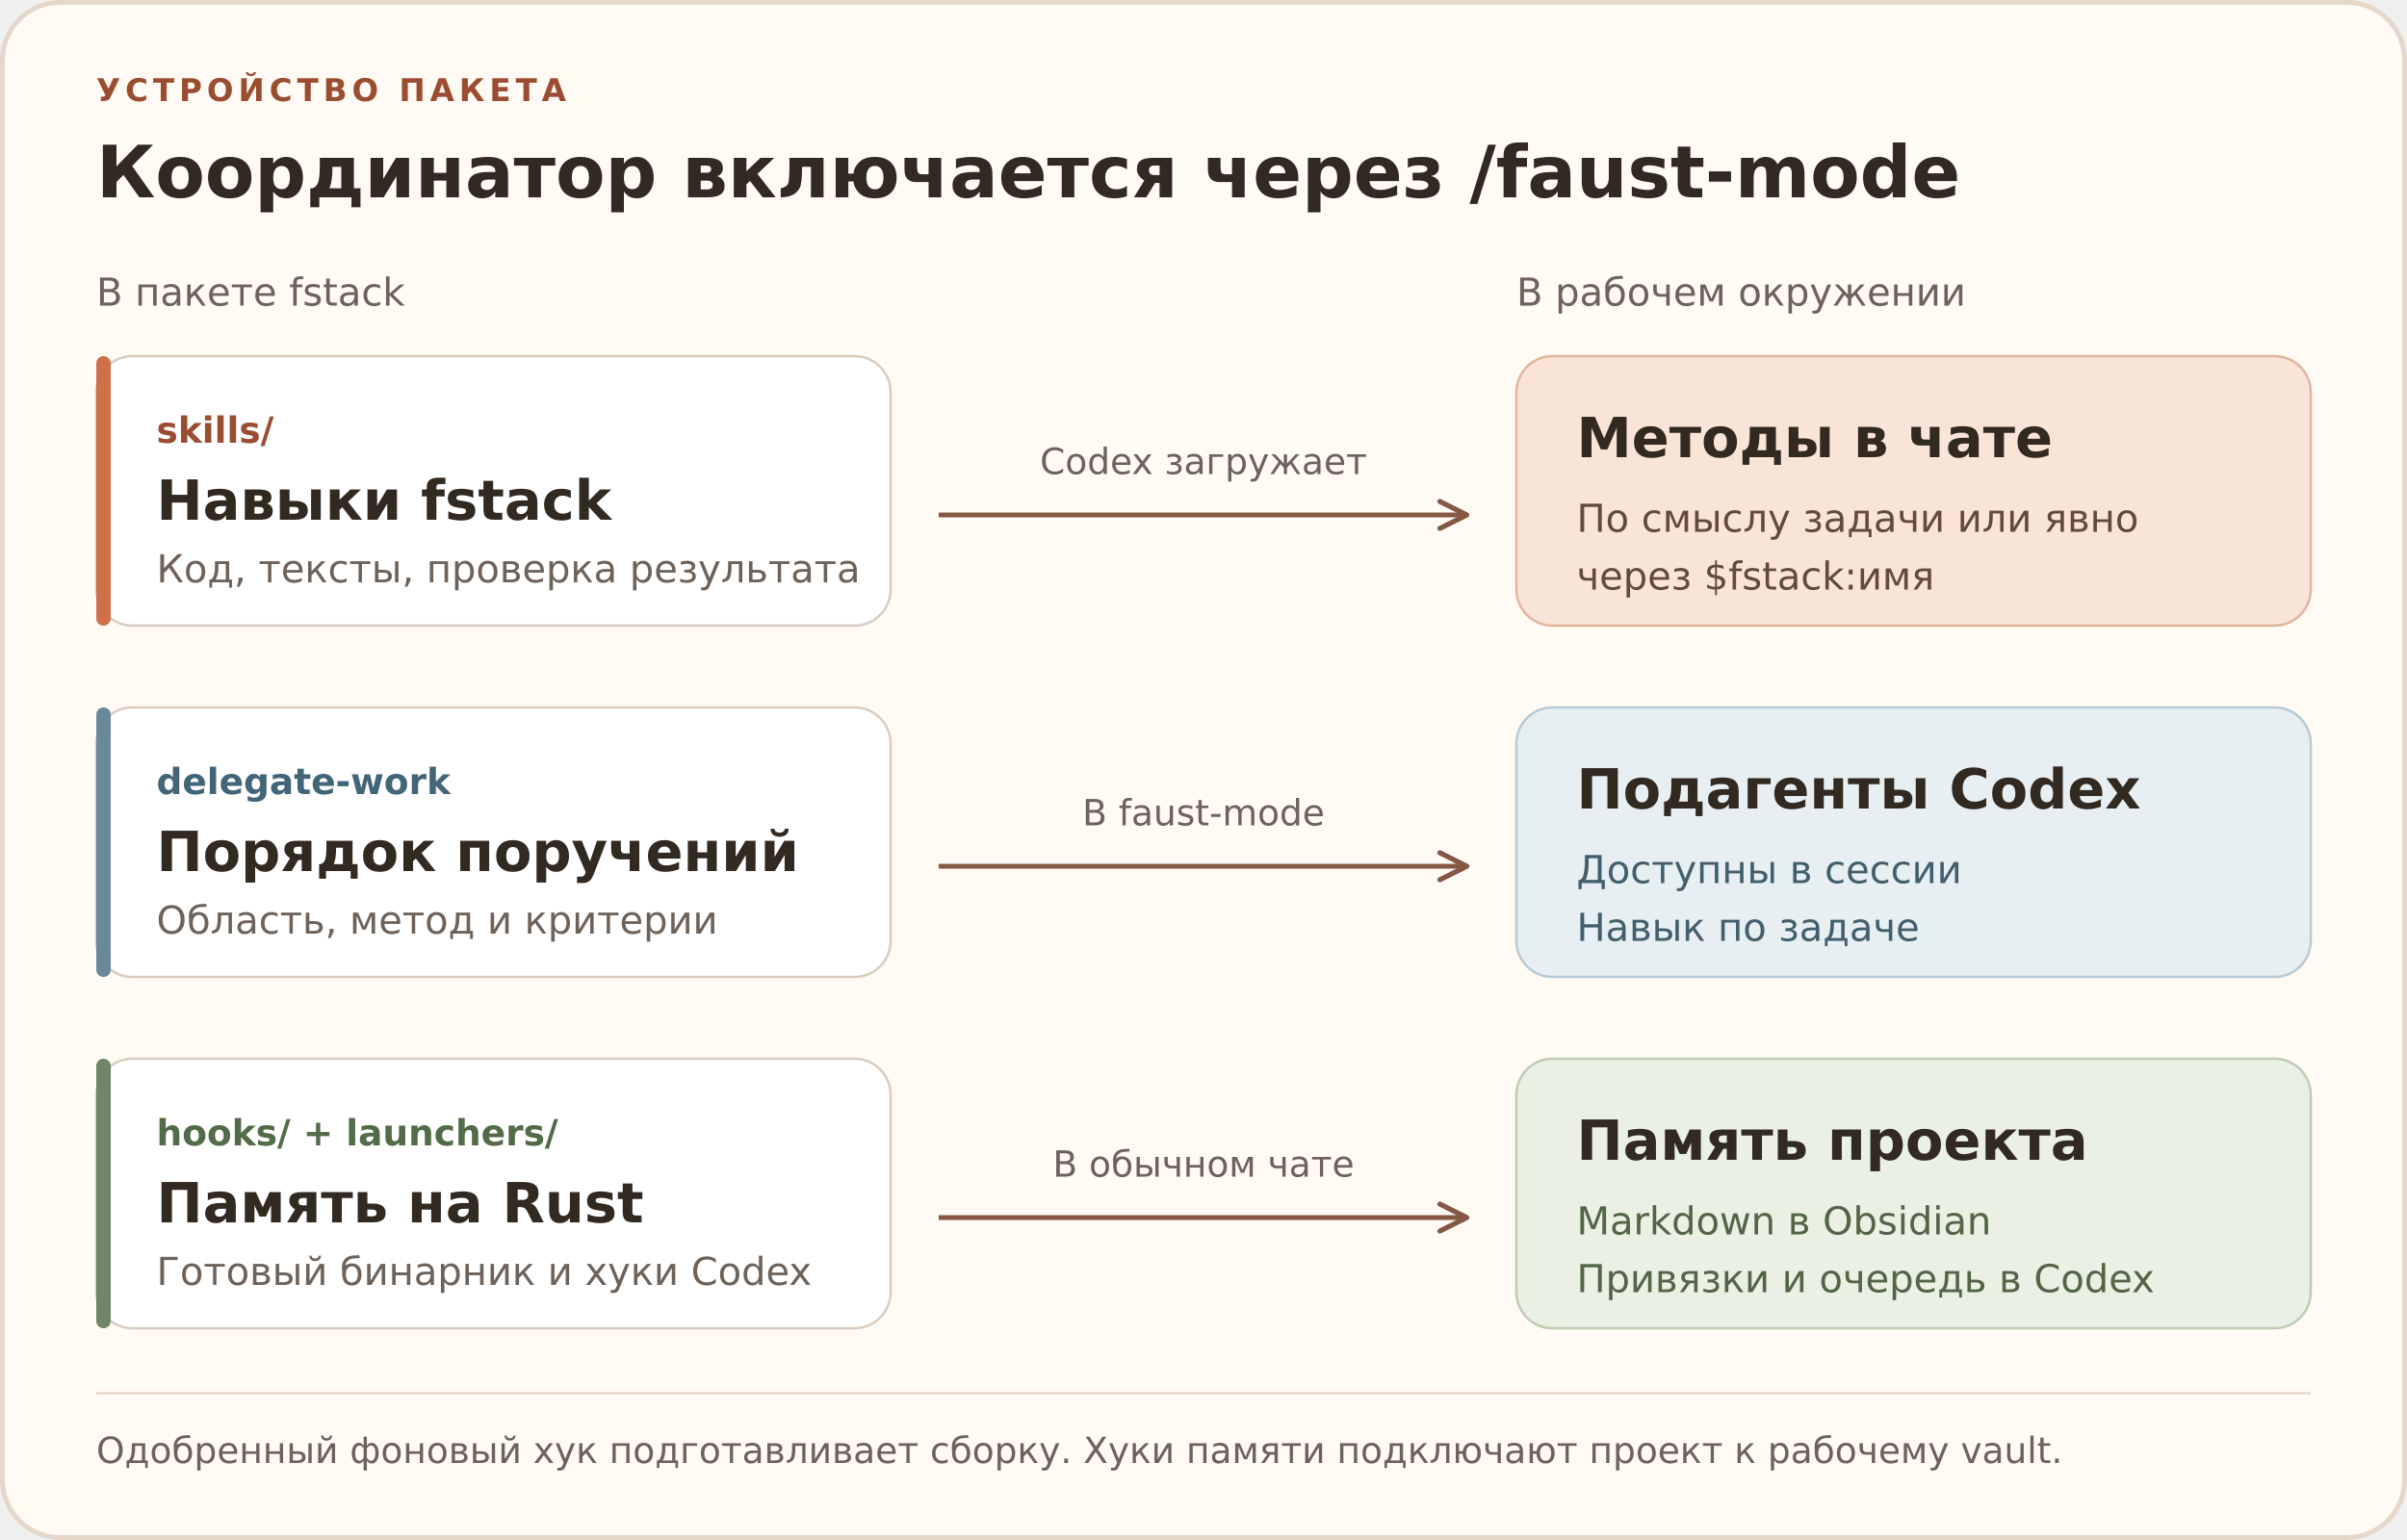
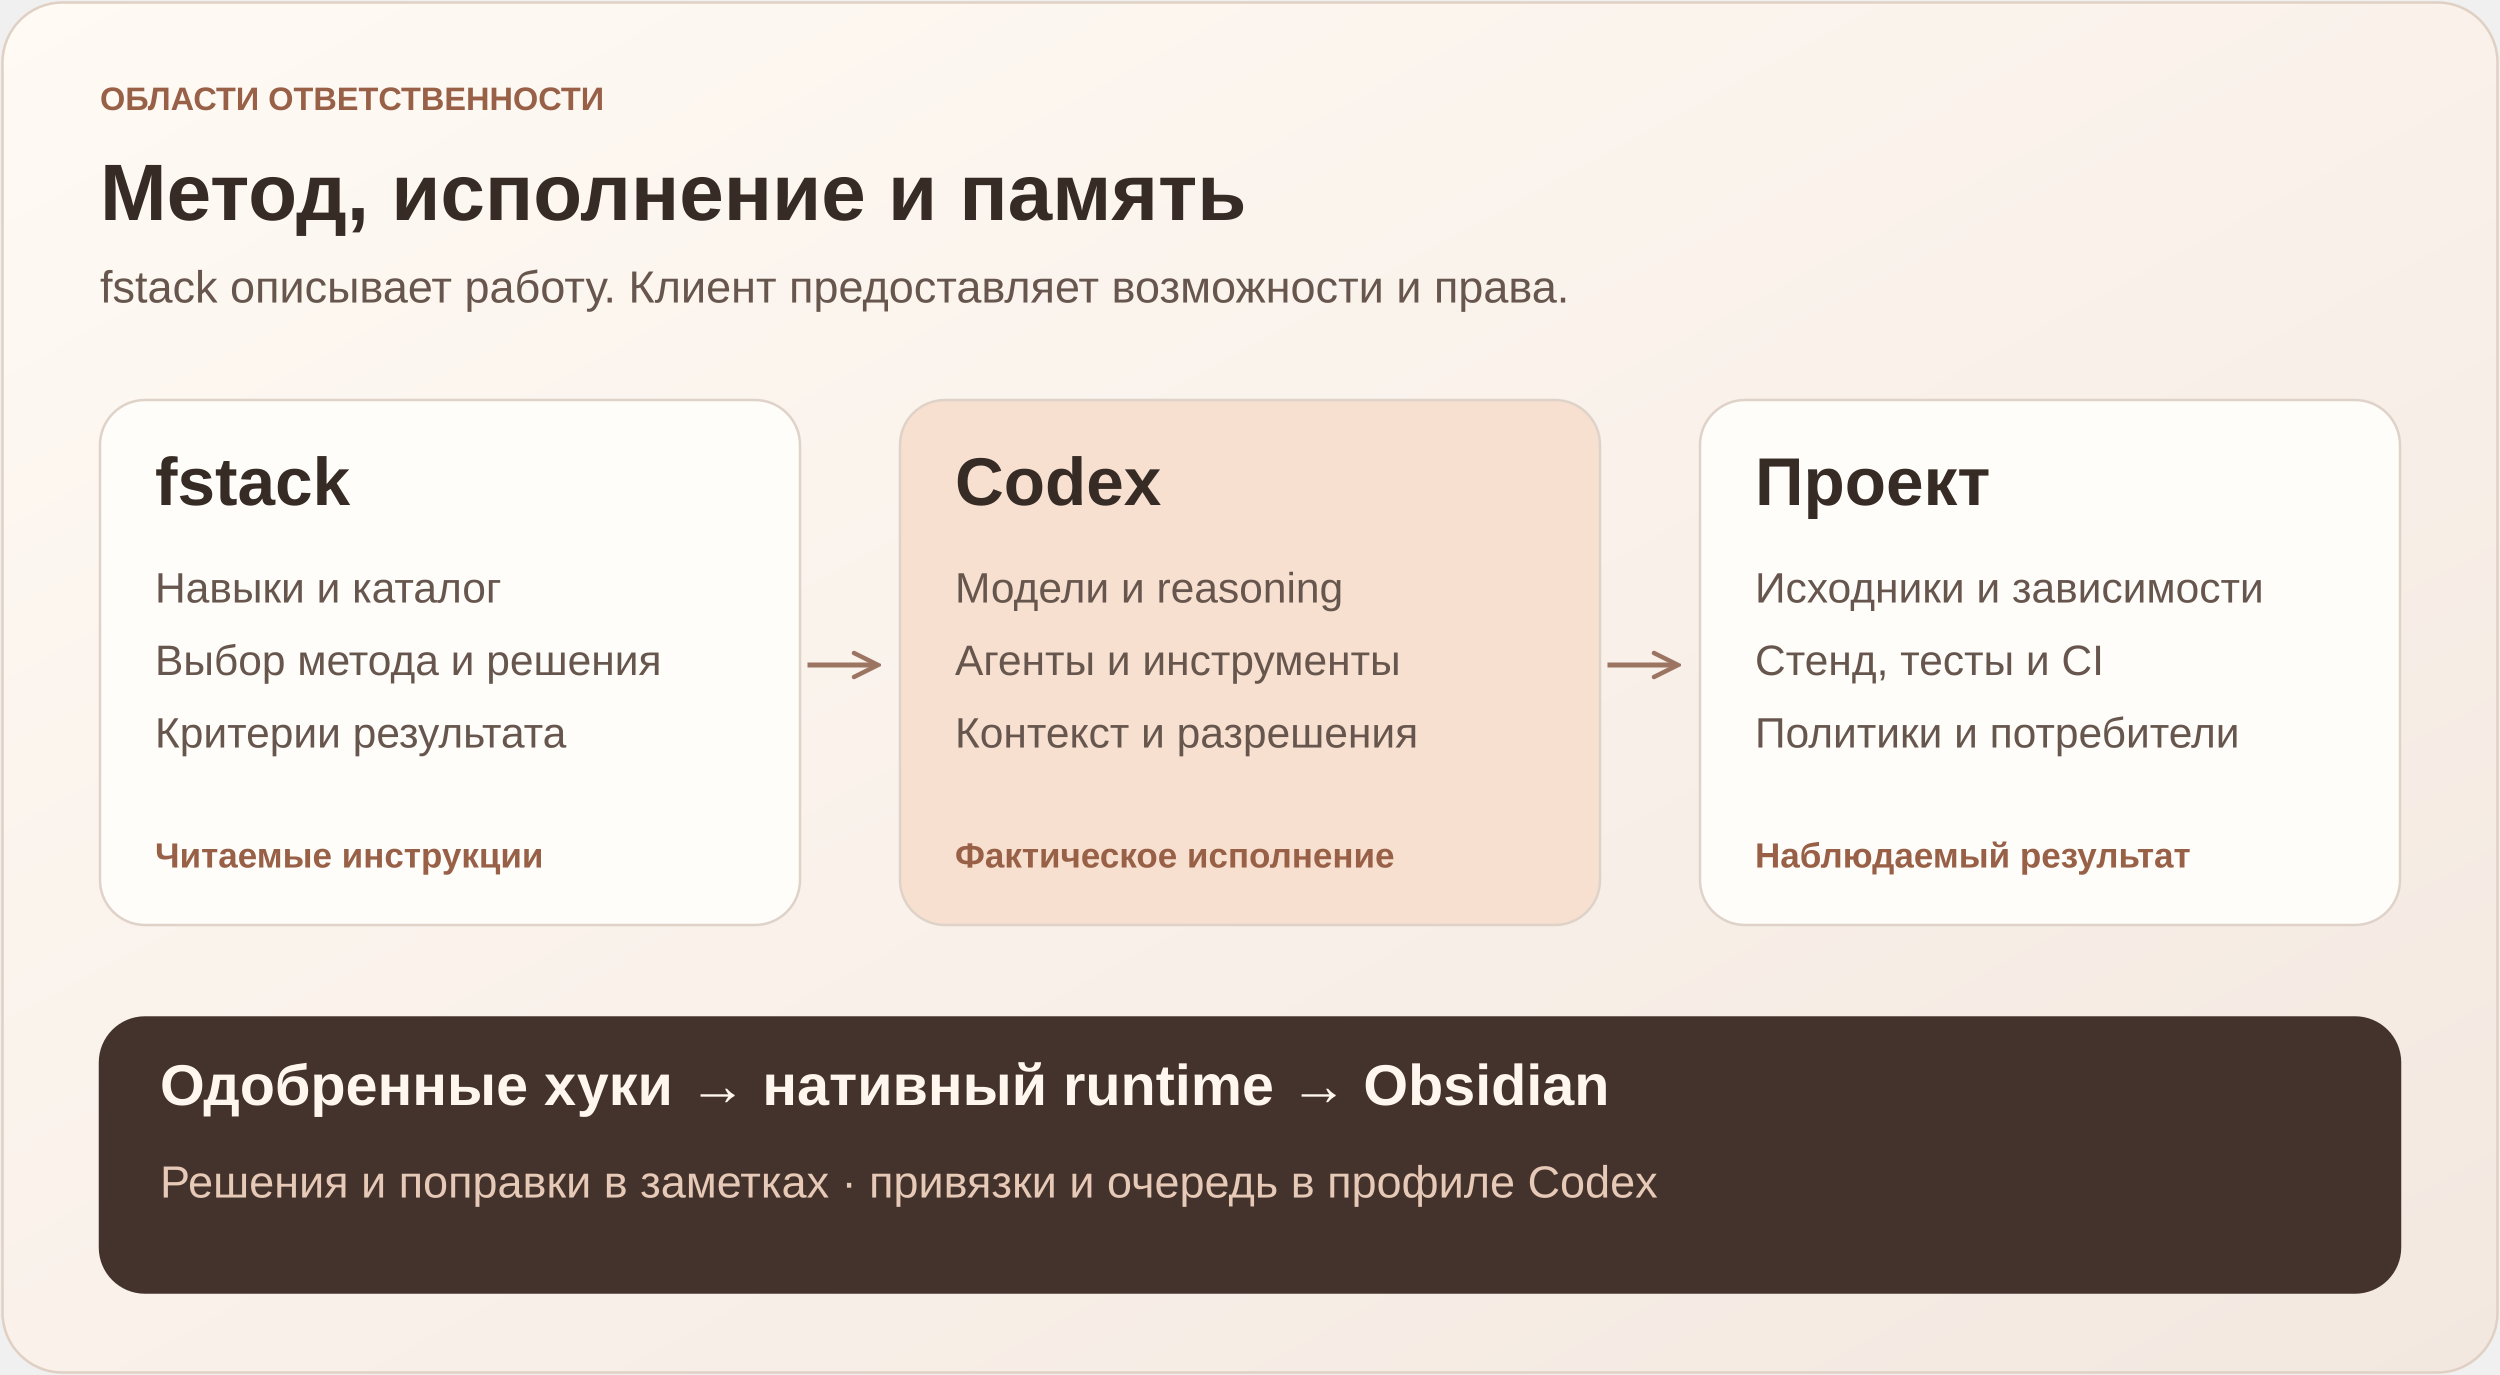
- <svg xmlns="http://www.w3.org/2000/svg" width="1000" height="640" viewBox="0 0 1000 640" role="img" aria-labelledby="title desc">
+ <svg xmlns="http://www.w3.org/2000/svg" width="1000" height="550" viewBox="0 0 1000 550" role="img" aria-labelledby="title desc">
  <defs>
-     <marker id="arrow" viewBox="0 0 10 10" refX="8" refY="5" markerWidth="7" markerHeight="7" orient="auto-start-reverse">
-       <path d="M 1 1 L 9 5 L 1 9" fill="none" stroke="#865843" stroke-width="1.5" stroke-linecap="round" stroke-linejoin="round" />
+     <linearGradient id="paper" x2="1" y2="1">
+       <stop stop-color="#fffaf4" />
+       <stop offset="1" stop-color="#f3e8e0" />
+     </linearGradient>
+     <marker id="arrow" viewBox="0 0 10 10" refX="8" refY="5" markerWidth="6" markerHeight="6" orient="auto">
+       <path d="M 1 1 L 9 5 L 1 9" fill="none" stroke="#9c7562" stroke-width="1.5" stroke-linecap="round" />
    </marker>
  </defs>
-   <rect x="1" y="1" width="998" height="638" rx="24" fill="#fffaf3" stroke="#e5d7c9" stroke-width="2" />
-   <g font-family="DejaVu Sans, sans-serif">
-     <text x="40" y="42" fill="#9b4d31" font-size="13" font-weight="700" letter-spacing="2">УСТРОЙСТВО ПАКЕТА</text>
-     <text x="40" y="82" fill="#322921" font-size="30" font-weight="700">Координатор включается через /faust-mode</text>
-     <text x="40" y="127" fill="#6e6259" font-size="16">В пакете fstack</text>
-     <text x="630" y="127" fill="#6e6259" font-size="16">В рабочем окружении</text>
-     <rect x="40" y="148" width="330" height="112" rx="15" fill="#ffffff" stroke="#d9ccbf" />
-     <rect x="40" y="148" width="6" height="112" rx="3" fill="#cf7048" />
-     <text x="65" y="184" fill="#9b4d31" font-size="15" font-weight="700">skills/</text>
-     <text x="65" y="216" fill="#322921" font-size="23" font-weight="700">Навыки fstack</text>
-     <text x="65" y="242" fill="#6e6259" font-size="16">Код, тексты, проверка результата</text>
-     <path d="M 390 214 H 608" fill="none" stroke="#865843" stroke-width="2" marker-end="url(#arrow)" />
-     <text x="500" y="197" fill="#6e6259" font-size="15" text-anchor="middle">Codex загружает</text>
-     <rect x="630" y="148" width="330" height="112" rx="15" fill="#f9e5d8" stroke="#dfb59d" />
-     <text x="655" y="190" fill="#322921" font-size="23" font-weight="700">Методы в чате</text>
-     <text x="655" y="221" fill="#644a3d" font-size="16">По смыслу задачи или явно</text>
-     <text x="655" y="245" fill="#644a3d" font-size="16">через $fstack:имя</text>
-     <rect x="40" y="294" width="330" height="112" rx="15" fill="#ffffff" stroke="#d9ccbf" />
-     <rect x="40" y="294" width="6" height="112" rx="3" fill="#69889a" />
-     <text x="65" y="330" fill="#426578" font-size="15" font-weight="700">delegate-work</text>
-     <text x="65" y="362" fill="#322921" font-size="23" font-weight="700">Порядок поручений</text>
-     <text x="65" y="388" fill="#6e6259" font-size="16">Область, метод и критерии</text>
-     <path d="M 390 360 H 608" fill="none" stroke="#865843" stroke-width="2" marker-end="url(#arrow)" />
-     <text x="500" y="343" fill="#6e6259" font-size="15" text-anchor="middle">В faust-mode</text>
-     <rect x="630" y="294" width="330" height="112" rx="15" fill="#e7eff3" stroke="#b6cbd5" />
-     <text x="655" y="336" fill="#322921" font-size="23" font-weight="700">Подагенты Codex</text>
-     <text x="655" y="367" fill="#435e6c" font-size="16">Доступны в сессии</text>
-     <text x="655" y="391" fill="#435e6c" font-size="16">Навык по задаче</text>
-     <rect x="40" y="440" width="330" height="112" rx="15" fill="#ffffff" stroke="#d9ccbf" />
-     <rect x="40" y="440" width="6" height="112" rx="3" fill="#718569" />
-     <text x="65" y="476" fill="#526b48" font-size="15" font-weight="700">hooks/ + launchers/</text>
-     <text x="65" y="508" fill="#322921" font-size="23" font-weight="700">Память на Rust</text>
-     <text x="65" y="534" fill="#6e6259" font-size="16">Готовый бинарник и хуки Codex</text>
-     <path d="M 390 506 H 608" fill="none" stroke="#865843" stroke-width="2" marker-end="url(#arrow)" />
-     <text x="500" y="489" fill="#6e6259" font-size="15" text-anchor="middle">В обычном чате</text>
-     <rect x="630" y="440" width="330" height="112" rx="15" fill="#eaf0e4" stroke="#becdb2" />
-     <text x="655" y="482" fill="#322921" font-size="23" font-weight="700">Память проекта</text>
-     <text x="655" y="513" fill="#526547" font-size="16">Markdown в Obsidian</text>
-     <text x="655" y="537" fill="#526547" font-size="16">Привязки и очередь в Codex</text>
-     <path d="M 40 579 H 960" stroke="#e5d7c9" />
-     <text x="40" y="608" fill="#6e6259" font-size="15">Одобренный фоновый хук подготавливает сборку. Хуки памяти подключают проект к рабочему vault.</text>
+   <rect x="1" y="1" width="998" height="548" rx="24" fill="url(#paper)" stroke="#e0d0c4" />
+   <g font-family="Segoe UI, Arial, sans-serif">
+     <text x="40" y="44" font-size="13" fill="#986047" font-weight="700">ОБЛАСТИ ОТВЕТСТВЕННОСТИ</text>
+     <text x="40" y="88" font-size="32" fill="#362b25" font-weight="700">Метод, исполнение и память</text>
+     <text x="40" y="121" font-size="18" fill="#67564d" font-weight="400">fstack описывает работу. Клиент предоставляет возможности и права.</text>
+     <rect x="40" y="160" width="280" height="210" rx="18" fill="#fffdf9" stroke="#dfd2c8" />
+     <text x="62" y="202" font-size="27" fill="#362b25" font-weight="700">fstack</text>
+     <text x="62" y="241" font-size="17" fill="#67564d" font-weight="400">Навыки и каталог</text>
+     <text x="62" y="270" font-size="17" fill="#67564d" font-weight="400">Выбор метода и решения</text>
+     <text x="62" y="299" font-size="17" fill="#67564d" font-weight="400">Критерии результата</text>
+     <text x="62" y="347" font-size="14" fill="#986047" font-weight="600">Читаемые инструкции</text>
+     <rect x="360" y="160" width="280" height="210" rx="18" fill="#f7e0d0" stroke="#dfd2c8" />
+     <text x="382" y="202" font-size="27" fill="#362b25" font-weight="700">Codex</text>
+     <text x="382" y="241" font-size="17" fill="#67564d" font-weight="400">Модели и reasoning</text>
+     <text x="382" y="270" font-size="17" fill="#67564d" font-weight="400">Агенты и инструменты</text>
+     <text x="382" y="299" font-size="17" fill="#67564d" font-weight="400">Контекст и разрешения</text>
+     <text x="382" y="347" font-size="14" fill="#986047" font-weight="600">Фактическое исполнение</text>
+     <rect x="680" y="160" width="280" height="210" rx="18" fill="#fffdf9" stroke="#dfd2c8" />
+     <text x="702" y="202" font-size="27" fill="#362b25" font-weight="700">Проект</text>
+     <text x="702" y="241" font-size="17" fill="#67564d" font-weight="400">Исходники и зависимости</text>
+     <text x="702" y="270" font-size="17" fill="#67564d" font-weight="400">Стенд, тесты и CI</text>
+     <text x="702" y="299" font-size="17" fill="#67564d" font-weight="400">Политики и потребители</text>
+     <text x="702" y="347" font-size="14" fill="#986047" font-weight="600">Наблюдаемый результат</text>
+     <path d="M 323 266 H 350" fill="none" stroke="#9c7562" stroke-width="2" marker-end="url(#arrow)" />
+     <path d="M 643 266 H 670" fill="none" stroke="#9c7562" stroke-width="2" marker-end="url(#arrow)" />
+     <rect x="40" y="407" width="920" height="110" rx="18" fill="#44332c" stroke="#44332c" />
+     <text x="64" y="442" font-size="23" fill="#fff7ef" font-weight="700">Одобренные хуки → нативный runtime → Obsidian</text>
+     <text x="64" y="479" font-size="18" fill="#e6c9b6" font-weight="400">Решения и поправки в заметках · привязки и очередь в профиле Codex</text>
  </g>
</svg>
